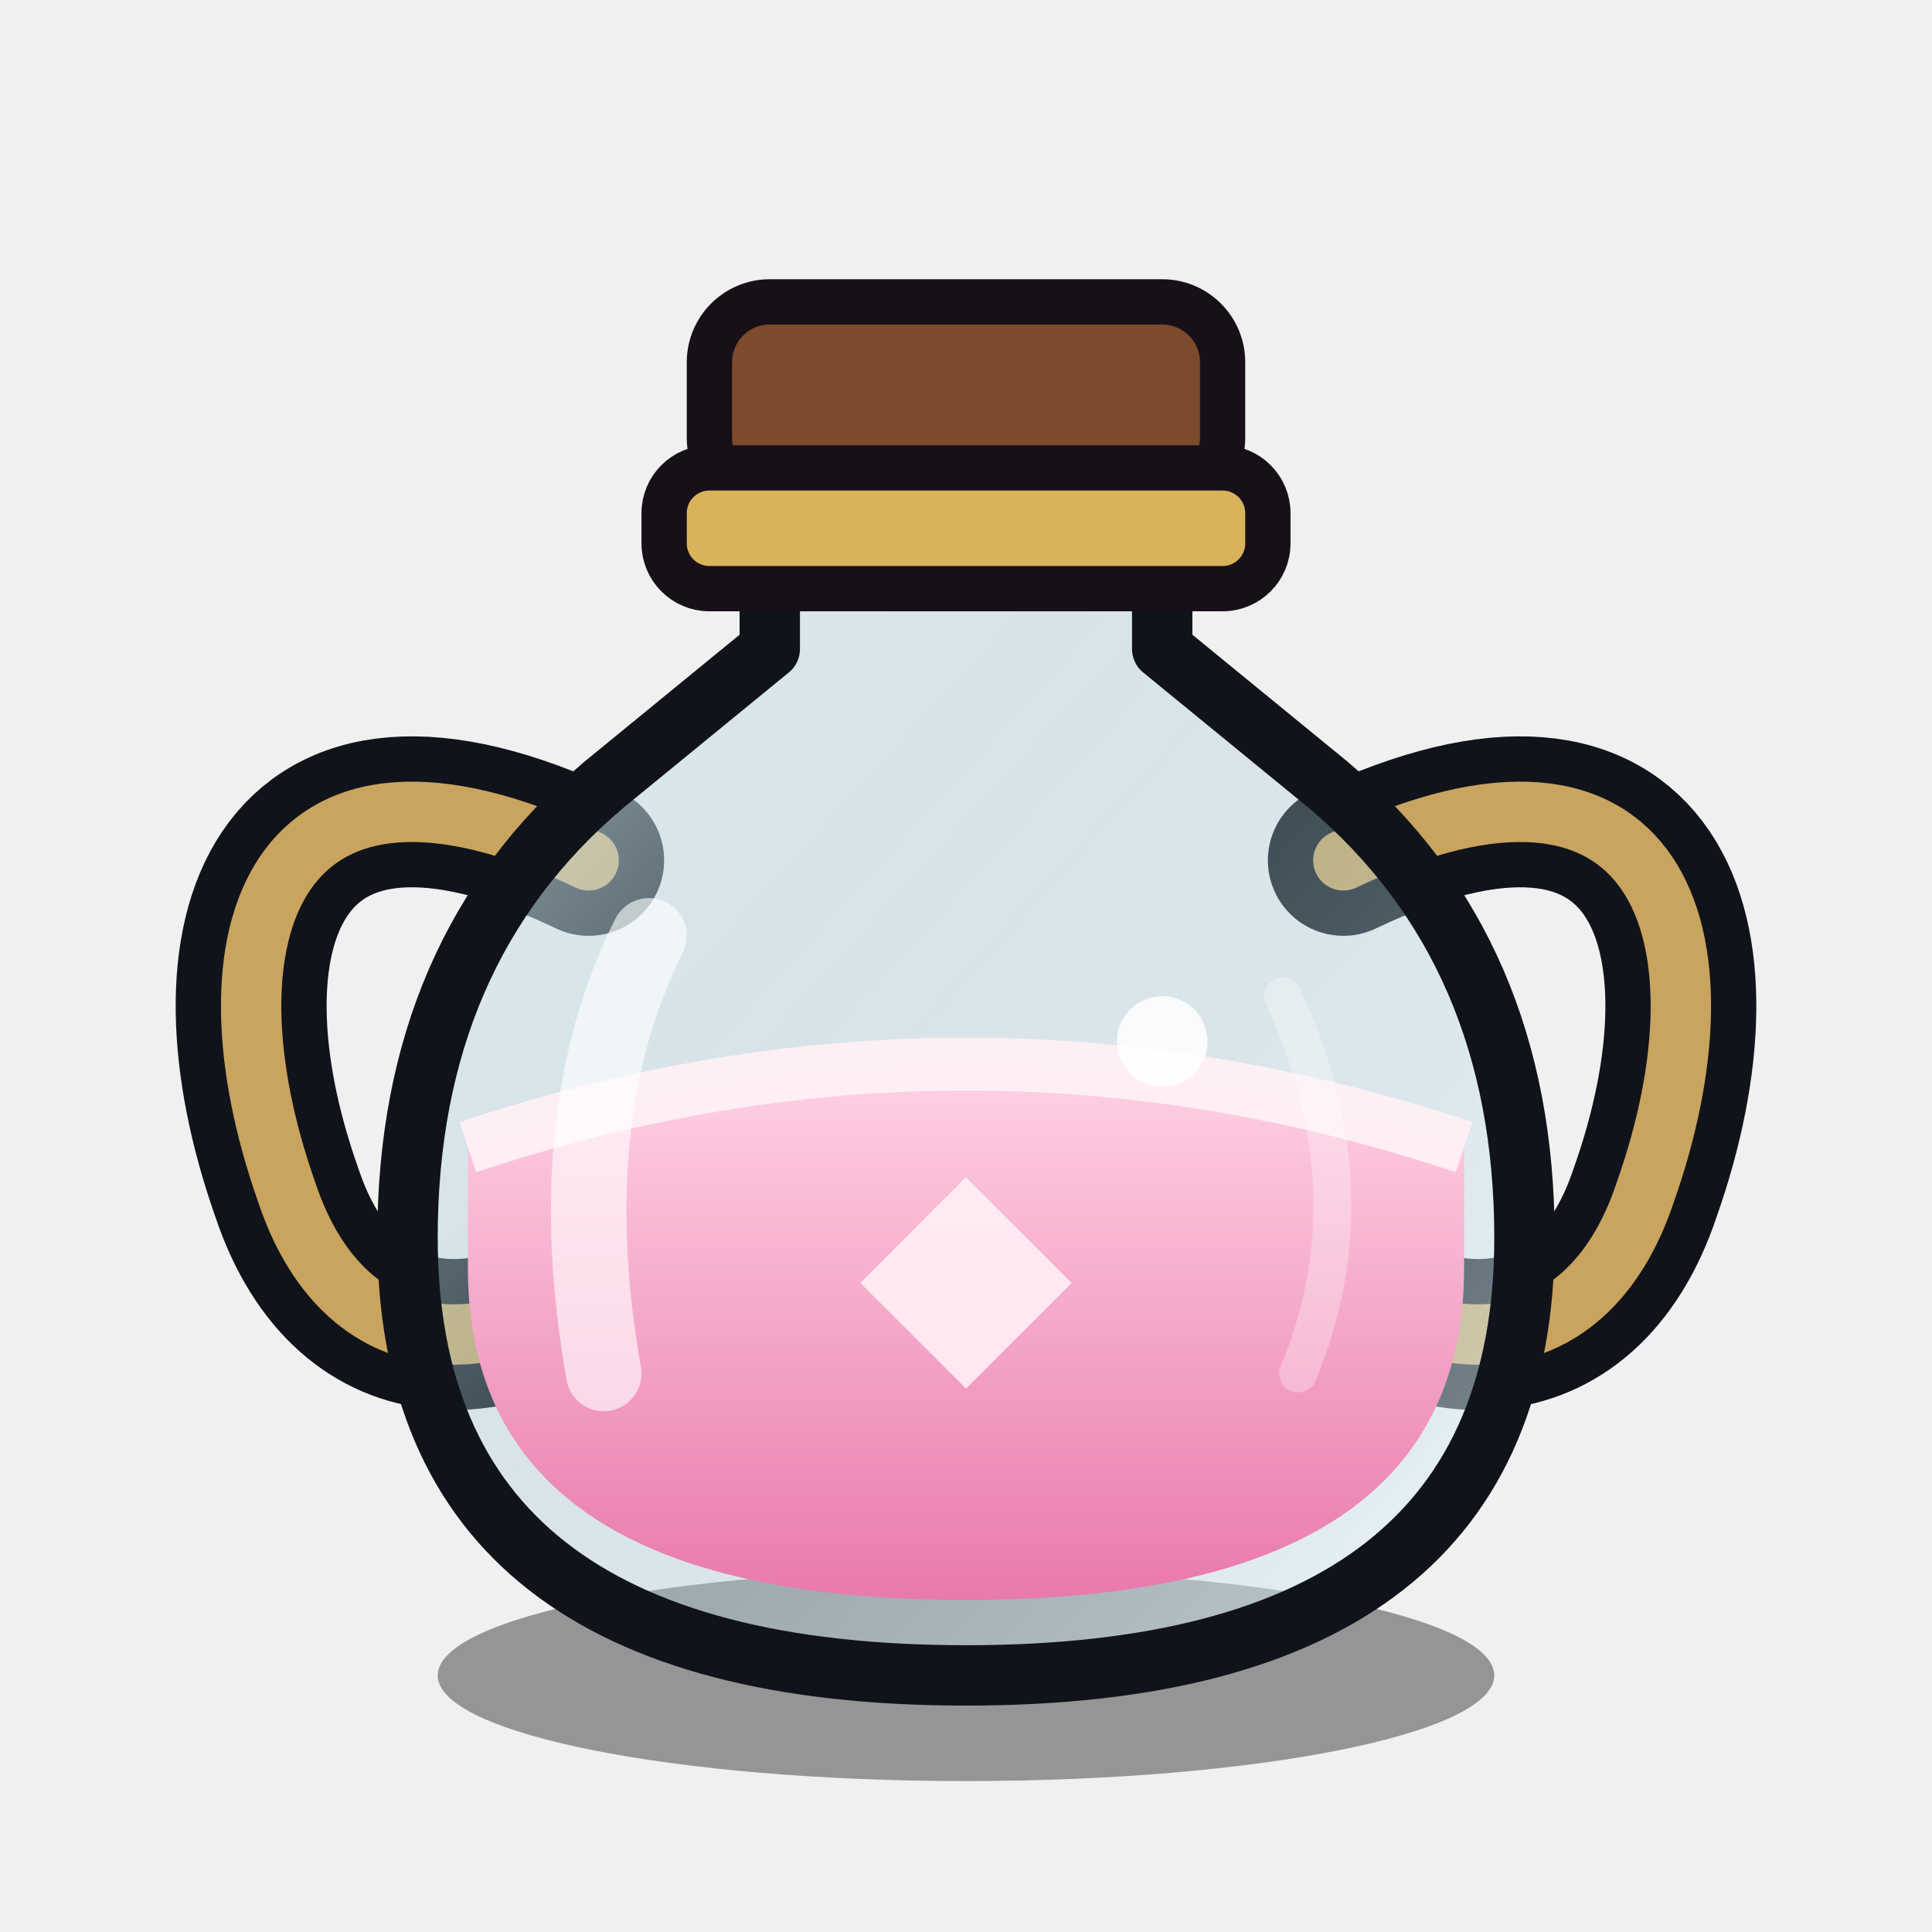
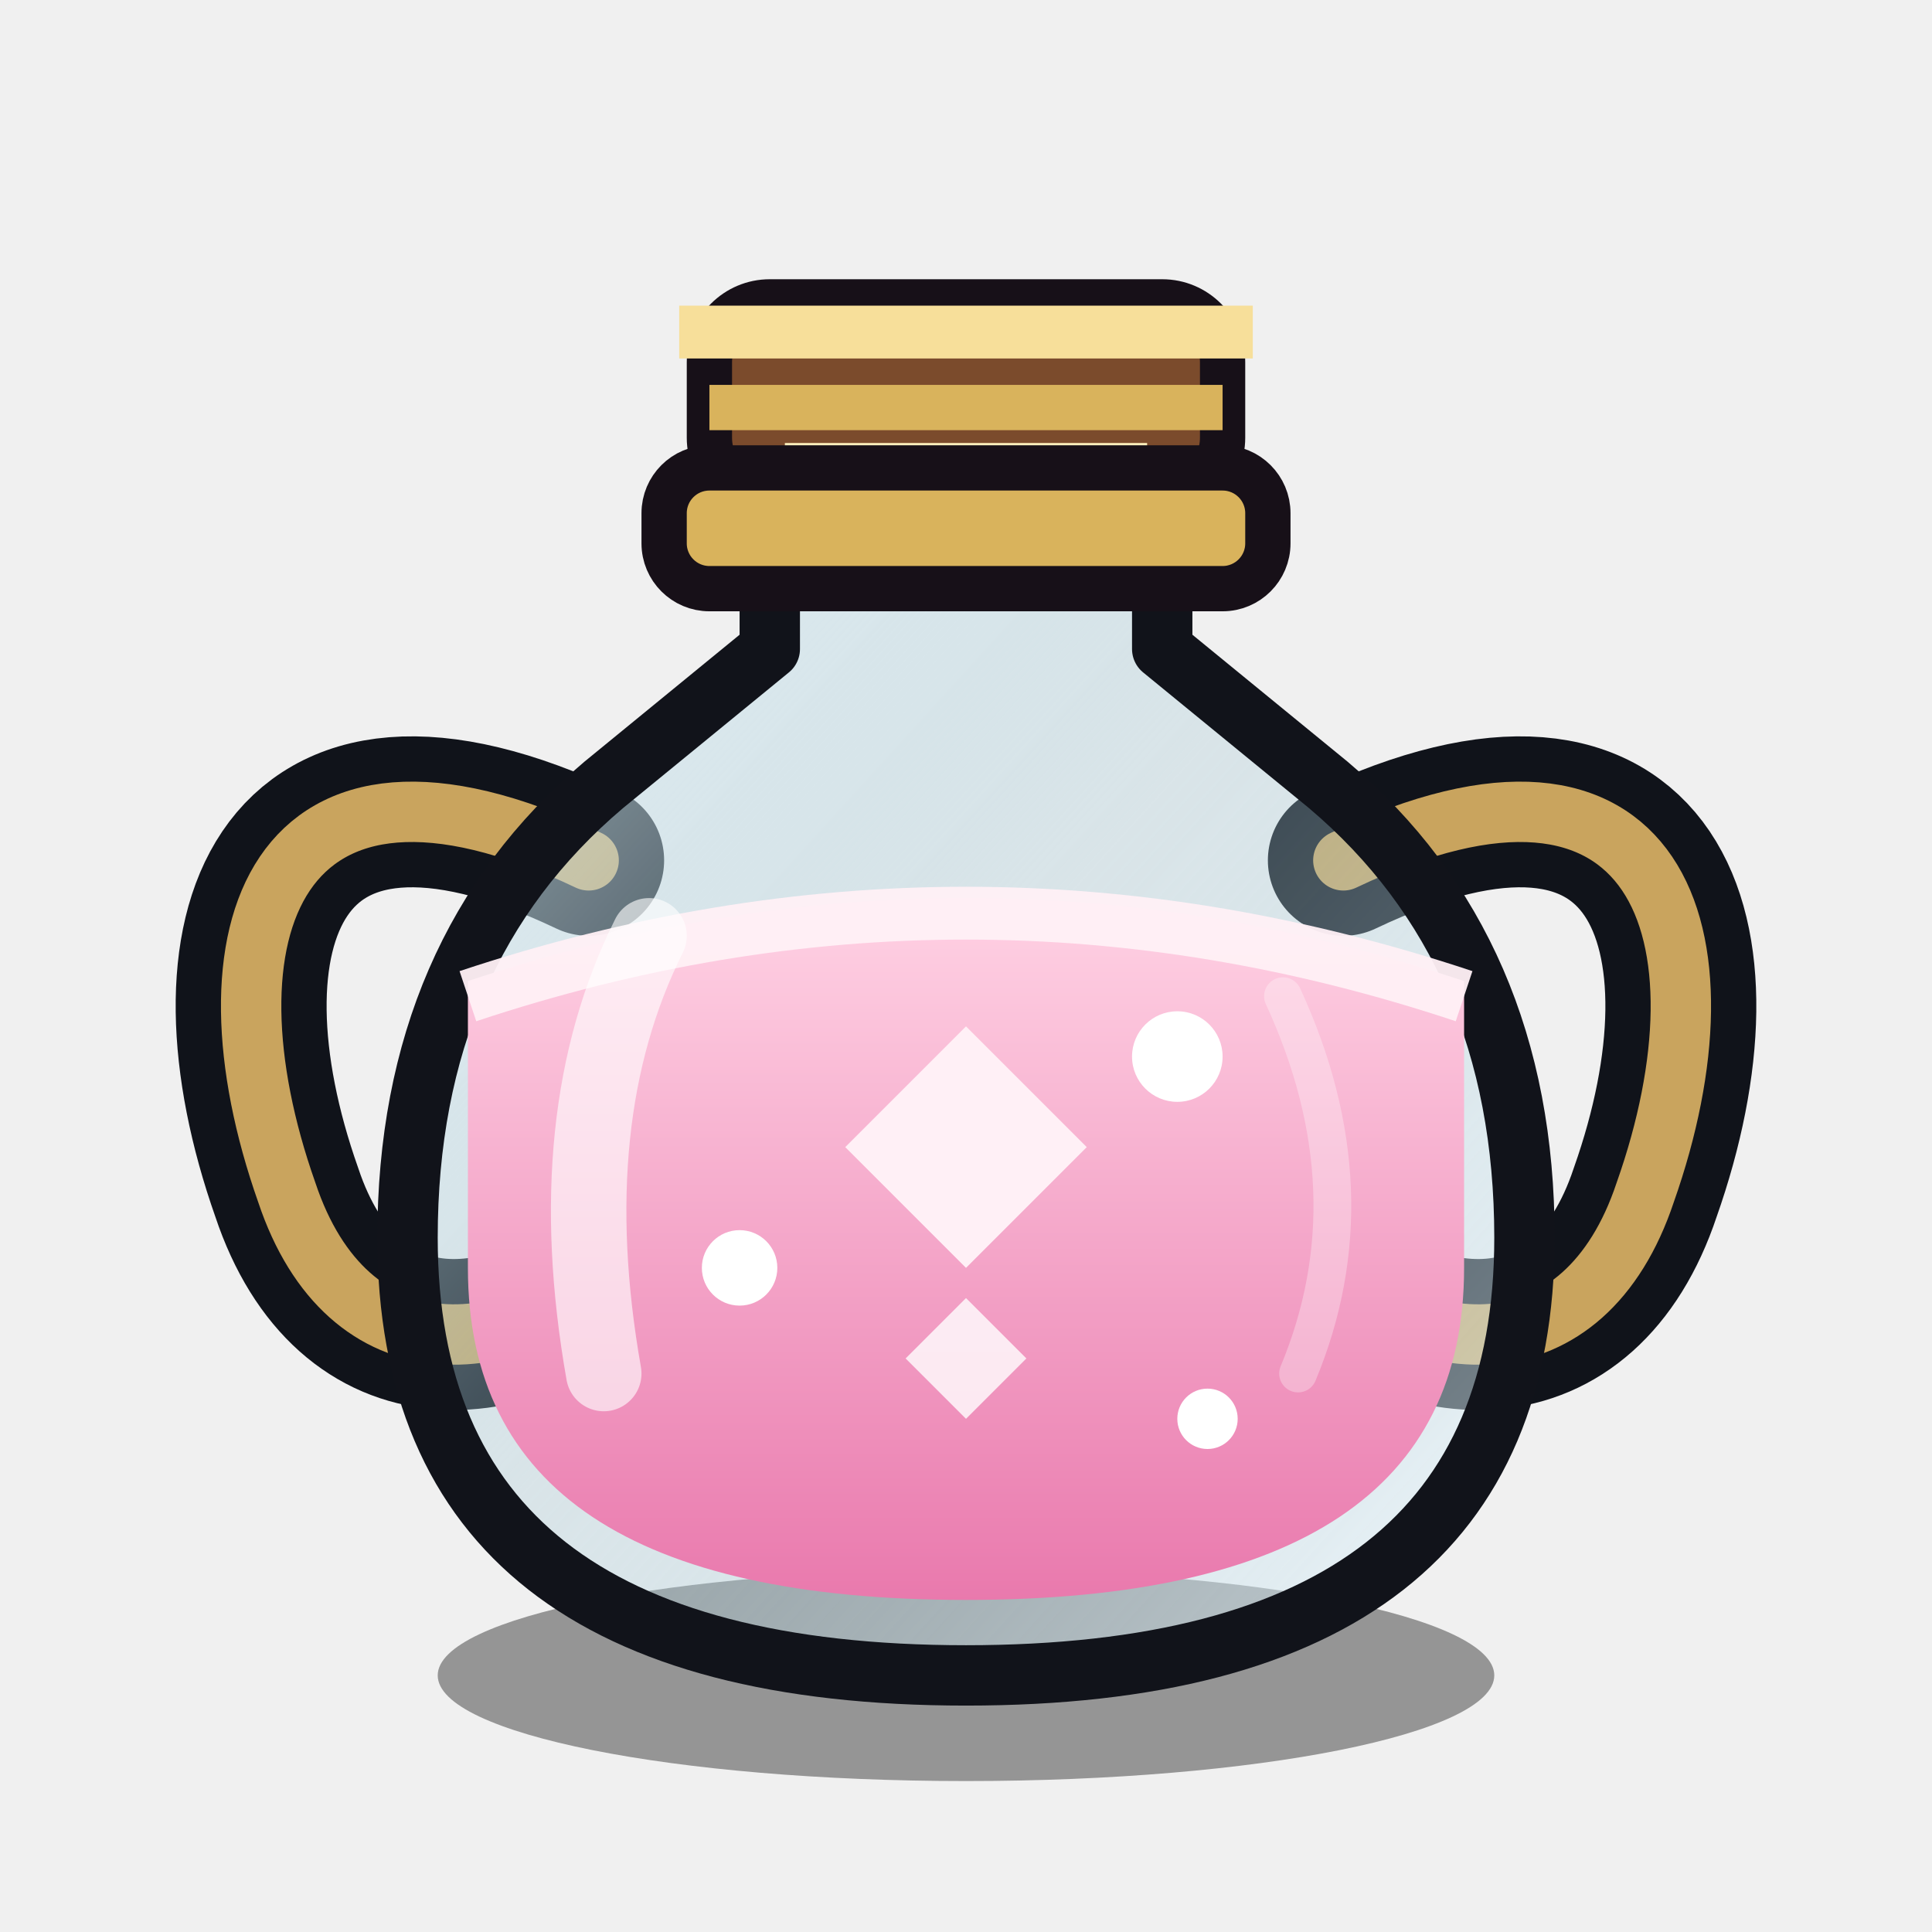
<svg xmlns="http://www.w3.org/2000/svg" viewBox="0 0 128 128" width="128" height="128" role="img" aria-label="Mega Elixir">
  <defs>
    <linearGradient id="glass" x1="0" y1="0" x2="1" y2="1">
      <stop stop-color="#effaff" stop-opacity=".82" />
      <stop offset=".48" stop-color="#9fc7d5" stop-opacity=".28" />
      <stop offset="1" stop-color="#e8f7ff" stop-opacity=".58" />
    </linearGradient>
    <linearGradient id="liquid" x1="0" y1="0" x2="0" y2="1">
      <stop stop-color="#ffd2e4" />
      <stop offset="1" stop-color="#e979ad" />
    </linearGradient>
    <linearGradient id="edge" x2="0" y2="1">
      <stop stop-color="#e8c77f" />
      <stop offset="1" stop-color="#80572d" />
    </linearGradient>
    <radialGradient id="glow">
      <stop stop-color="#e979ad" stop-opacity=".38" />
      <stop offset="1" stop-color="#e979ad" stop-opacity="0" />
    </radialGradient>
  </defs>
  <ellipse cx="64" cy="111" rx="35" ry="7" fill="#000" opacity=".38" />
  <path d="M39 57C18 47 13 62 19 79C23 91 34 91 43 82" fill="none" stroke="#10131a" stroke-width="10" stroke-linecap="round" />
  <path d="M39 57C18 47 13 62 19 79C23 91 34 91 43 82" fill="none" stroke="#c9a45e" stroke-width="4" stroke-linecap="round" />
  <path d="M89 57C110 47 115 62 109 79C105 91 94 91 85 82" fill="none" stroke="#10131a" stroke-width="10" stroke-linecap="round" />
  <path d="M89 57C110 47 115 62 109 79C105 91 94 91 85 82" fill="none" stroke="#c9a45e" stroke-width="4" stroke-linecap="round" />
  <path d="M51 43V34Q51 29 56 29H72Q77 29 77 34V43L88 52Q101 63 101 82Q101 111 64 111Q27 111 27 82Q27 63 40 52Z" fill="url(#glass)" stroke="#11131a" stroke-width="4" stroke-linejoin="round" />
-   <path d="M31 76Q64 65 97 76V84Q97 106 64 106Q31 106 31 84Z" fill="url(#liquid)" />
-   <path d="M31 76Q64 65 97 76" fill="none" stroke="#fff0f6" stroke-width="3.5" opacity=".95" />
+   <path d="M31 65Q64 54 97 65V84Q97 106 64 106Q31 106 31 84Z" fill="url(#liquid)" />
+   <path d="M31 66Q64 55 97 66" fill="none" stroke="#fff0f6" stroke-width="3.5" opacity=".95" />
  <path d="M43 62Q37 74 40 91" fill="none" stroke="#fff" stroke-width="5" opacity=".62" stroke-linecap="round" />
  <path d="M85 66Q91 79 86 91" fill="none" stroke="#fff" stroke-width="2.5" opacity=".3" stroke-linecap="round" />
  <rect x="47" y="20" width="34" height="13" rx="4" fill="#7b4b2c" stroke="#171018" stroke-width="3" />
+   <path d="M45 22h38" stroke="#f7df9a" stroke-width="3.5" />
+   <path d="M47 27h34" stroke="#d9b35c" stroke-width="3" />
+   <path d="M52 30h24" stroke="#fff0bd" stroke-width="1.3" />
  <rect x="44" y="31" width="40" height="8" rx="3" fill="#d9b35c" stroke="#171018" stroke-width="3" />
-   <path d="M64 78l7 7-7 7-7-7z" fill="#fff0f6" opacity=".88" />
-   <circle cx="77" cy="69" r="3" fill="#fff" opacity=".85" />
+   <path d="M64 68l8 8-8 8-8-8z" fill="#fff0f6" />
+   <circle cx="78" cy="70" r="3" fill="#fff" />
+   <circle cx="49" cy="84" r="2.5" fill="#fff" />
+   <circle cx="80" cy="94" r="2" fill="#fff" />
+   <path d="M64 86l4 4-4 4-4-4z" fill="#fff" opacity=".8" />
</svg>
